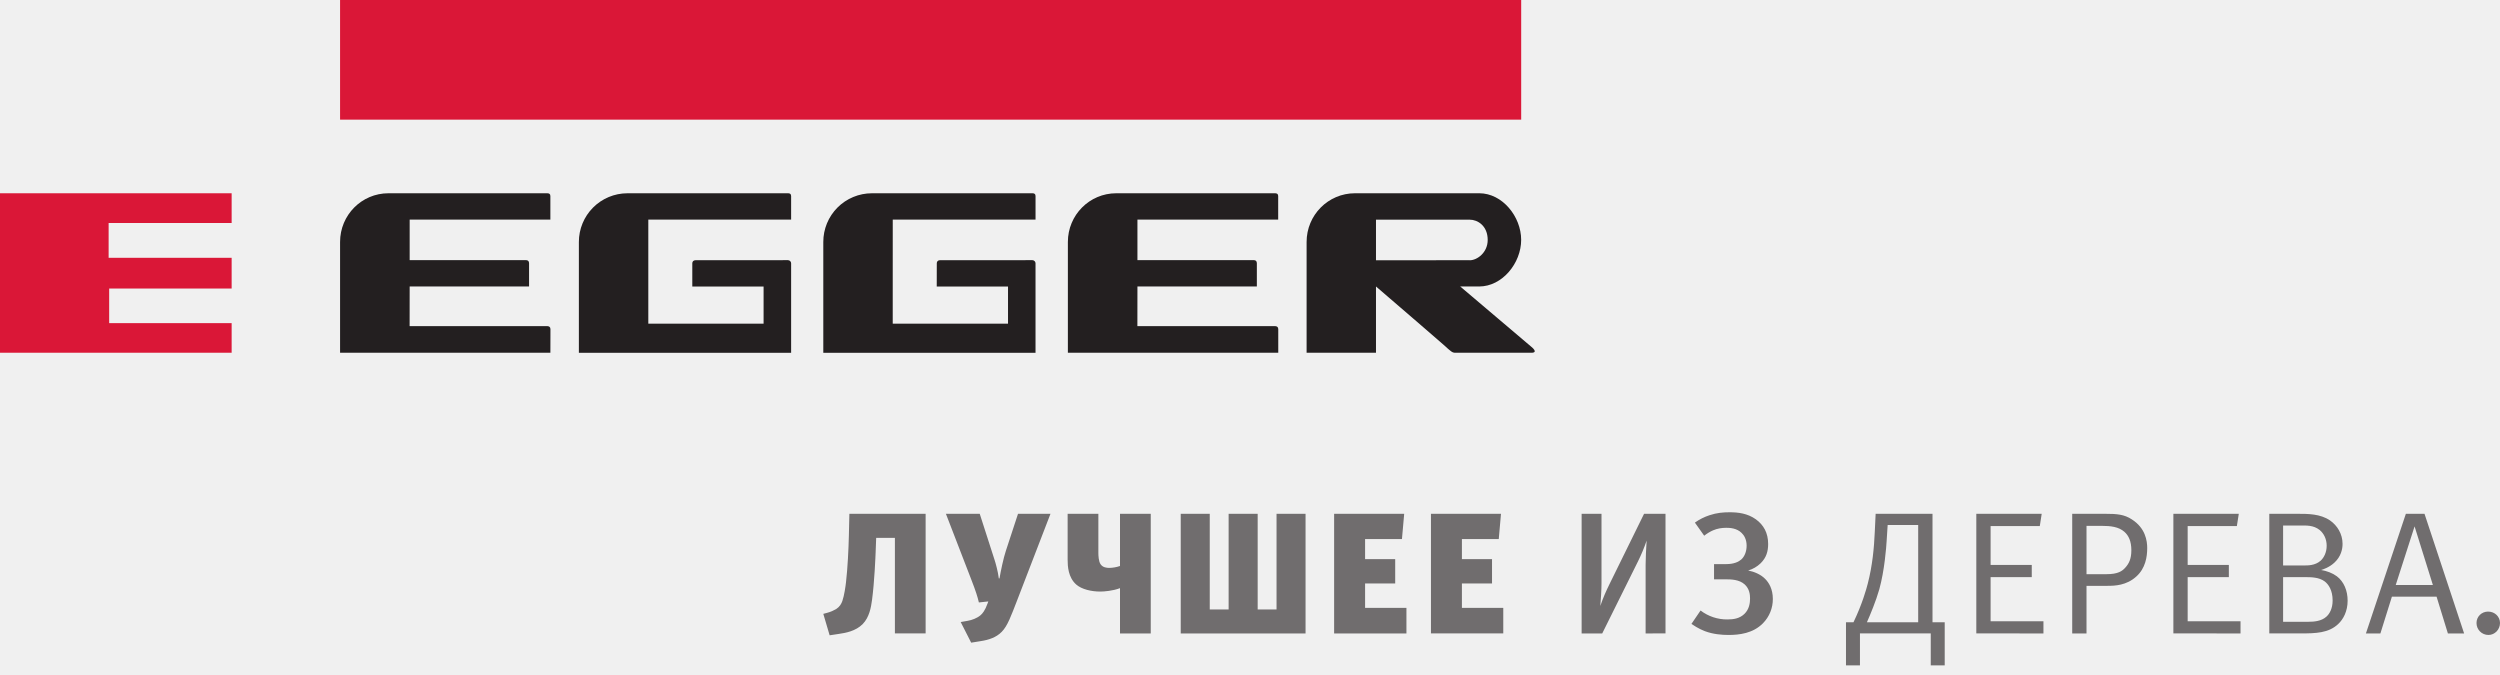
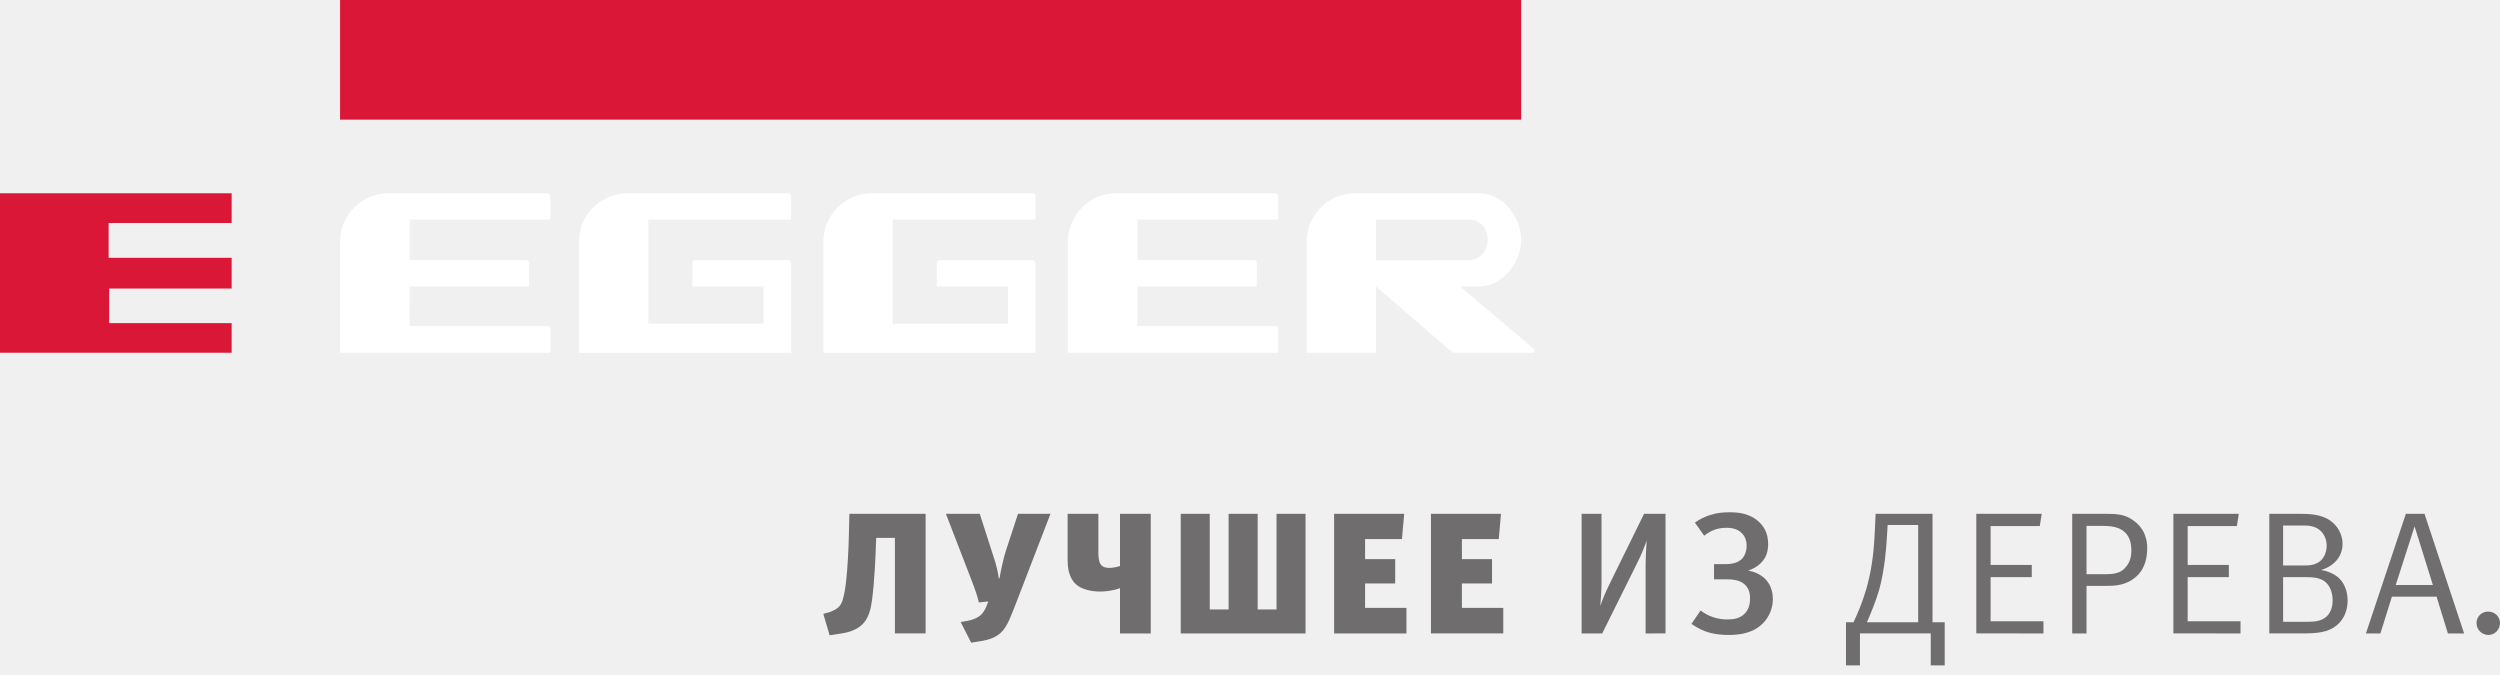
<svg xmlns="http://www.w3.org/2000/svg" width="200" height="54" viewBox="0 0 200 54" fill="none">
  <g clip-path="url(#clip0_175_14)">
    <mask id="mask0_175_14" style="mask-type:luminance" maskUnits="userSpaceOnUse" x="0" y="0" width="200" height="54">
      <path d="M0 0H200V53.25H0V0Z" fill="white" />
    </mask>
    <g mask="url(#mask0_175_14)">
      <path d="M27.206 0H121.695V9.572H27.206V0Z" fill="#DA1737" />
-       <path d="M27.206 19.356V28.221H44.031L44.036 26.333C44.036 26.162 43.926 26.094 43.791 26.091C43.659 26.086 32.769 26.091 32.769 26.091L32.773 22.919H42.325V21.059C42.325 20.899 42.237 20.81 42.078 20.81H32.773V17.57H44.03V15.682C44.03 15.512 43.92 15.461 43.785 15.461H31.078C28.931 15.461 27.206 17.206 27.206 19.356ZM50.19 15.46H63.04C63.199 15.46 63.29 15.522 63.29 15.684V17.566H51.865V25.891H61.087V22.92H55.384V21.057C55.384 20.93 55.475 20.817 55.641 20.817L63.038 20.813C63.168 20.813 63.29 20.925 63.29 21.06V28.222H46.31V19.357C46.309 18.326 46.716 17.337 47.444 16.606C48.171 15.876 49.159 15.464 50.19 15.462V15.46ZM69.743 15.46H82.593C82.751 15.46 82.843 15.522 82.843 15.684V17.566H71.42L71.418 25.891H80.641V22.92H74.939L74.943 21.06C74.943 20.931 75.029 20.816 75.193 20.816L82.592 20.813C82.72 20.813 82.842 20.925 82.842 21.06V28.222H65.864V19.356C65.863 18.846 65.963 18.34 66.157 17.868C66.352 17.396 66.637 16.967 66.998 16.605C67.358 16.244 67.786 15.957 68.257 15.761C68.728 15.564 69.234 15.463 69.744 15.462L69.743 15.46ZM85.43 19.356V28.221H102.261V26.333C102.261 26.162 102.151 26.094 102.015 26.091C101.883 26.086 90.991 26.091 90.991 26.091L90.995 22.919H100.548V21.059C100.548 20.899 100.462 20.81 100.303 20.81H90.995V17.57H102.255V15.682C102.255 15.512 102.145 15.461 102.01 15.461H89.302C87.156 15.461 85.43 17.206 85.43 19.356Z" fill="#231F20" />
+       <path d="M27.206 19.356V28.221H44.031L44.036 26.333C44.036 26.162 43.926 26.094 43.791 26.091C43.659 26.086 32.769 26.091 32.769 26.091L32.773 22.919H42.325V21.059C42.325 20.899 42.237 20.81 42.078 20.81H32.773V17.57H44.03V15.682C44.03 15.512 43.92 15.461 43.785 15.461H31.078C28.931 15.461 27.206 17.206 27.206 19.356ZM50.19 15.46H63.04C63.199 15.46 63.29 15.522 63.29 15.684V17.566H51.865V25.891H61.087V22.92H55.384V21.057C55.384 20.93 55.475 20.817 55.641 20.817L63.038 20.813C63.168 20.813 63.29 20.925 63.29 21.06V28.222H46.31V19.357C46.309 18.326 46.716 17.337 47.444 16.606C48.171 15.876 49.159 15.464 50.19 15.462V15.46ZM69.743 15.46H82.593C82.751 15.46 82.843 15.522 82.843 15.684V17.566H71.42L71.418 25.891H80.641V22.92H74.939L74.943 21.06C74.943 20.931 75.029 20.816 75.193 20.816L82.592 20.813C82.72 20.813 82.842 20.925 82.842 21.06V28.222H65.864V19.356C65.863 18.846 65.963 18.34 66.157 17.868C66.352 17.396 66.637 16.967 66.998 16.605C67.358 16.244 67.786 15.957 68.257 15.761C68.728 15.564 69.234 15.463 69.744 15.462L69.743 15.46ZM85.43 19.356V28.221H102.261V26.333C102.261 26.162 102.151 26.094 102.015 26.091C101.883 26.086 90.991 26.091 90.991 26.091L90.995 22.919H100.548V21.059C100.548 20.899 100.462 20.81 100.303 20.81H90.995V17.57H102.255V15.682C102.255 15.512 102.145 15.461 102.01 15.461H89.302C87.156 15.461 85.43 17.206 85.43 19.356Z" fill="white" />
      <path d="M0 15.46H18.532V17.841H8.69V20.626H18.532V23.083H8.734V25.851H18.532V28.221L0 28.219V15.461V15.46Z" fill="#DA1737" />
-       <path fill-rule="evenodd" clip-rule="evenodd" d="M118.34 15.46C120.191 15.46 121.693 17.33 121.693 19.189C121.693 21.049 120.183 22.919 118.329 22.919H116.818L122.536 27.768C122.536 27.768 123.103 28.221 122.504 28.221H116.425C116.173 28.226 116.055 28.074 115.799 27.868C116 28.005 110.079 22.918 110.079 22.918V28.221H104.528V19.356C104.528 17.206 106.255 15.461 108.397 15.461H118.34V15.46ZM117.579 20.822C118.171 20.822 119.016 20.209 119.016 19.196C119.016 18.073 118.222 17.574 117.579 17.574H110.079V20.822L117.579 20.817V20.822Z" fill="#231F20" />
+       <path fill-rule="evenodd" clip-rule="evenodd" d="M118.34 15.46C120.191 15.46 121.693 17.33 121.693 19.189C121.693 21.049 120.183 22.919 118.329 22.919H116.818L122.536 27.768C122.536 27.768 123.103 28.221 122.504 28.221H116.425C116.173 28.226 116.055 28.074 115.799 27.868C116 28.005 110.079 22.918 110.079 22.918V28.221H104.528V19.356C104.528 17.206 106.255 15.461 108.397 15.461H118.34V15.46ZM117.579 20.822C118.171 20.822 119.016 20.209 119.016 19.196C119.016 18.073 118.222 17.574 117.579 17.574H110.079V20.822L117.579 20.817V20.822Z" fill="white" />
      <path d="M120.262 50.675V48.63H116.953V46.678H119.362V44.731H116.953V43.123H119.901L120.079 41.103H114.476V50.673H120.262V50.675ZM131.649 50.675V45.187C131.649 44.715 131.689 43.815 131.731 43.249C131.537 43.817 131.306 44.371 131.04 44.909L128.178 50.675H126.53V41.105H128.121V46.651C128.121 47.191 128.066 48.007 128.025 48.477C128.261 47.785 128.48 47.302 128.758 46.734L131.525 41.104H133.241V50.674L131.649 50.675ZM137.991 46.345C138.502 46.345 139.136 46.357 139.578 46.757C139.95 47.102 140.004 47.544 140.004 47.875C140.004 48.247 139.938 48.742 139.551 49.115C139.163 49.485 138.681 49.555 138.199 49.555C137.421 49.565 136.663 49.313 136.045 48.84L135.314 49.914C135.44 49.997 135.88 50.301 136.392 50.494C137.052 50.741 137.744 50.797 138.28 50.797C139.136 50.797 140.241 50.673 141.04 49.858C141.549 49.34 141.832 48.642 141.827 47.916C141.827 47.116 141.509 46.606 141.205 46.303C140.849 45.944 140.307 45.724 139.853 45.641C140.227 45.531 140.569 45.333 140.849 45.063C141.314 44.608 141.452 44.098 141.452 43.518C141.452 42.623 141.08 41.989 140.474 41.548C139.798 41.064 139.04 40.981 138.363 40.981C137.854 40.981 137.343 41.024 136.764 41.217C136.345 41.353 135.95 41.552 135.591 41.808L136.336 42.857C136.558 42.677 136.818 42.527 137.04 42.429C137.383 42.279 137.744 42.224 138.101 42.224C138.39 42.224 138.944 42.25 139.329 42.635C139.522 42.815 139.73 43.145 139.73 43.655C139.73 44.138 139.551 44.539 139.302 44.759C139.095 44.938 138.737 45.129 138.087 45.129H137.123V46.345H137.991ZM153.455 49.779H149.354C149.62 49.179 150.079 48.078 150.344 47.143C150.763 45.638 150.902 43.768 150.93 43.294L151.013 41.998H153.455V49.779ZM154.601 49.779V41.105H150.051L149.982 42.555C149.925 43.825 149.801 45.219 149.423 46.683C149.313 47.116 148.977 48.33 148.279 49.779H147.679V53.25H148.796V50.67H154.46V53.25H155.577V49.779H154.601ZM163.476 50.675V49.699H159.248V46.171H162.541V45.195H159.248V42.084H163.184L163.336 41.104H158.105V50.674L163.476 50.675ZM170.019 45.416C169.782 45.682 169.447 45.934 168.527 45.934H166.921V42.069H168.136C168.846 42.069 169.489 42.139 169.95 42.544C170.298 42.85 170.508 43.31 170.508 44.022C170.508 44.718 170.312 45.096 170.019 45.416ZM170.55 41.553C169.936 41.147 169.336 41.105 168.457 41.105H165.777V50.675H166.921V46.867H168.598C169.183 46.867 170.117 46.84 170.912 46.115C171.638 45.459 171.777 44.552 171.777 43.841C171.777 43.267 171.638 42.251 170.55 41.553ZM179.242 50.675V49.699H175.013V46.171H178.308V45.195H175.013V42.084H178.949L179.103 41.104H173.87V50.674L179.242 50.675ZM186.108 49.336C185.703 49.699 185.116 49.742 184.684 49.742H182.648V46.17H184.336C184.879 46.17 185.52 46.17 185.982 46.518C186.289 46.755 186.61 47.23 186.61 48.04C186.61 48.696 186.358 49.114 186.108 49.336ZM182.648 42.042H184.001C184.489 42.042 185.075 41.999 185.577 42.403C185.913 42.683 186.134 43.129 186.134 43.658C186.134 44.175 185.927 44.607 185.646 44.86C185.201 45.25 184.615 45.237 184.308 45.237H182.648V42.042ZM186.944 46.1C186.61 45.85 186.134 45.668 185.689 45.6C185.829 45.557 186.329 45.403 186.749 45.014C187.28 44.524 187.404 43.939 187.404 43.506C187.404 42.725 186.988 42.042 186.4 41.634C185.618 41.104 184.656 41.104 183.791 41.104H181.544V50.674H184.015C185.256 50.674 186.289 50.648 187.055 49.922C187.461 49.547 187.81 48.905 187.81 48.054C187.81 47.258 187.517 46.532 186.944 46.1ZM191.659 46.798L193.166 42.111L194.63 46.798H191.659ZM193.961 41.105H192.468L189.273 50.675H190.432L191.353 47.731H194.925L195.831 50.675H197.129L193.961 41.105ZM200 49.84C200 49.327 199.581 48.927 199.047 48.927C198.53 48.927 198.12 49.327 198.12 49.84C198.12 50.367 198.541 50.797 199.077 50.797C199.581 50.797 200 50.367 200 49.84ZM96.78 41.105H94.458V50.675H104.444V41.105H102.123V48.755H100.614V41.105H98.29V48.755H96.78V41.105ZM106.73 50.675V41.105H112.335L112.156 43.124H109.207V44.732H111.616V46.679H109.207V48.631H112.515V50.675H106.73ZM71.592 50.673V43.027H70.094L70.051 44.182C70.039 44.482 69.956 46.556 69.764 47.985C69.682 48.6 69.545 49.381 69.022 49.919C68.459 50.494 67.649 50.633 67.099 50.714L66.371 50.824L65.864 49.109L66.221 49.011C66.457 48.945 66.683 48.848 66.894 48.724C67.182 48.533 67.305 48.313 67.388 48.08C67.539 47.653 67.648 46.87 67.678 46.595C67.813 45.43 67.883 43.934 67.91 42.85L67.95 41.105H74.05V50.673H71.592ZM89.6 50.675V47.052C89.023 47.272 88.336 47.325 88.02 47.325C87.305 47.325 86.536 47.146 86.097 46.762C85.451 46.187 85.411 45.293 85.411 44.786V41.105H87.869V44.223C87.869 44.416 87.882 44.909 88.049 45.143C88.228 45.403 88.542 45.432 88.749 45.432C89.039 45.425 89.326 45.374 89.6 45.279V41.105H92.06V50.675H89.6ZM84.038 41.105H81.441L80.467 44.074C80.275 44.652 80.054 45.711 79.959 46.274H79.905C79.849 45.764 79.643 45.021 79.573 44.816L78.379 41.105H75.673L77.705 46.37C78.062 47.29 78.2 47.728 78.311 48.196L79.066 48.115L79.01 48.265C78.805 48.842 78.599 49.091 78.435 49.225C78.172 49.449 77.748 49.613 77.405 49.667L76.855 49.763L77.694 51.413L78.462 51.289C79.094 51.192 79.697 51.001 80.138 50.546C80.605 50.078 80.893 49.255 81.374 48.019L84.038 41.105Z" fill="#706D6E" />
    </g>
  </g>
  <defs>
    <clipPath id="clip0_175_14">
      <rect width="200" height="54" fill="white" />
    </clipPath>
  </defs>
</svg>
